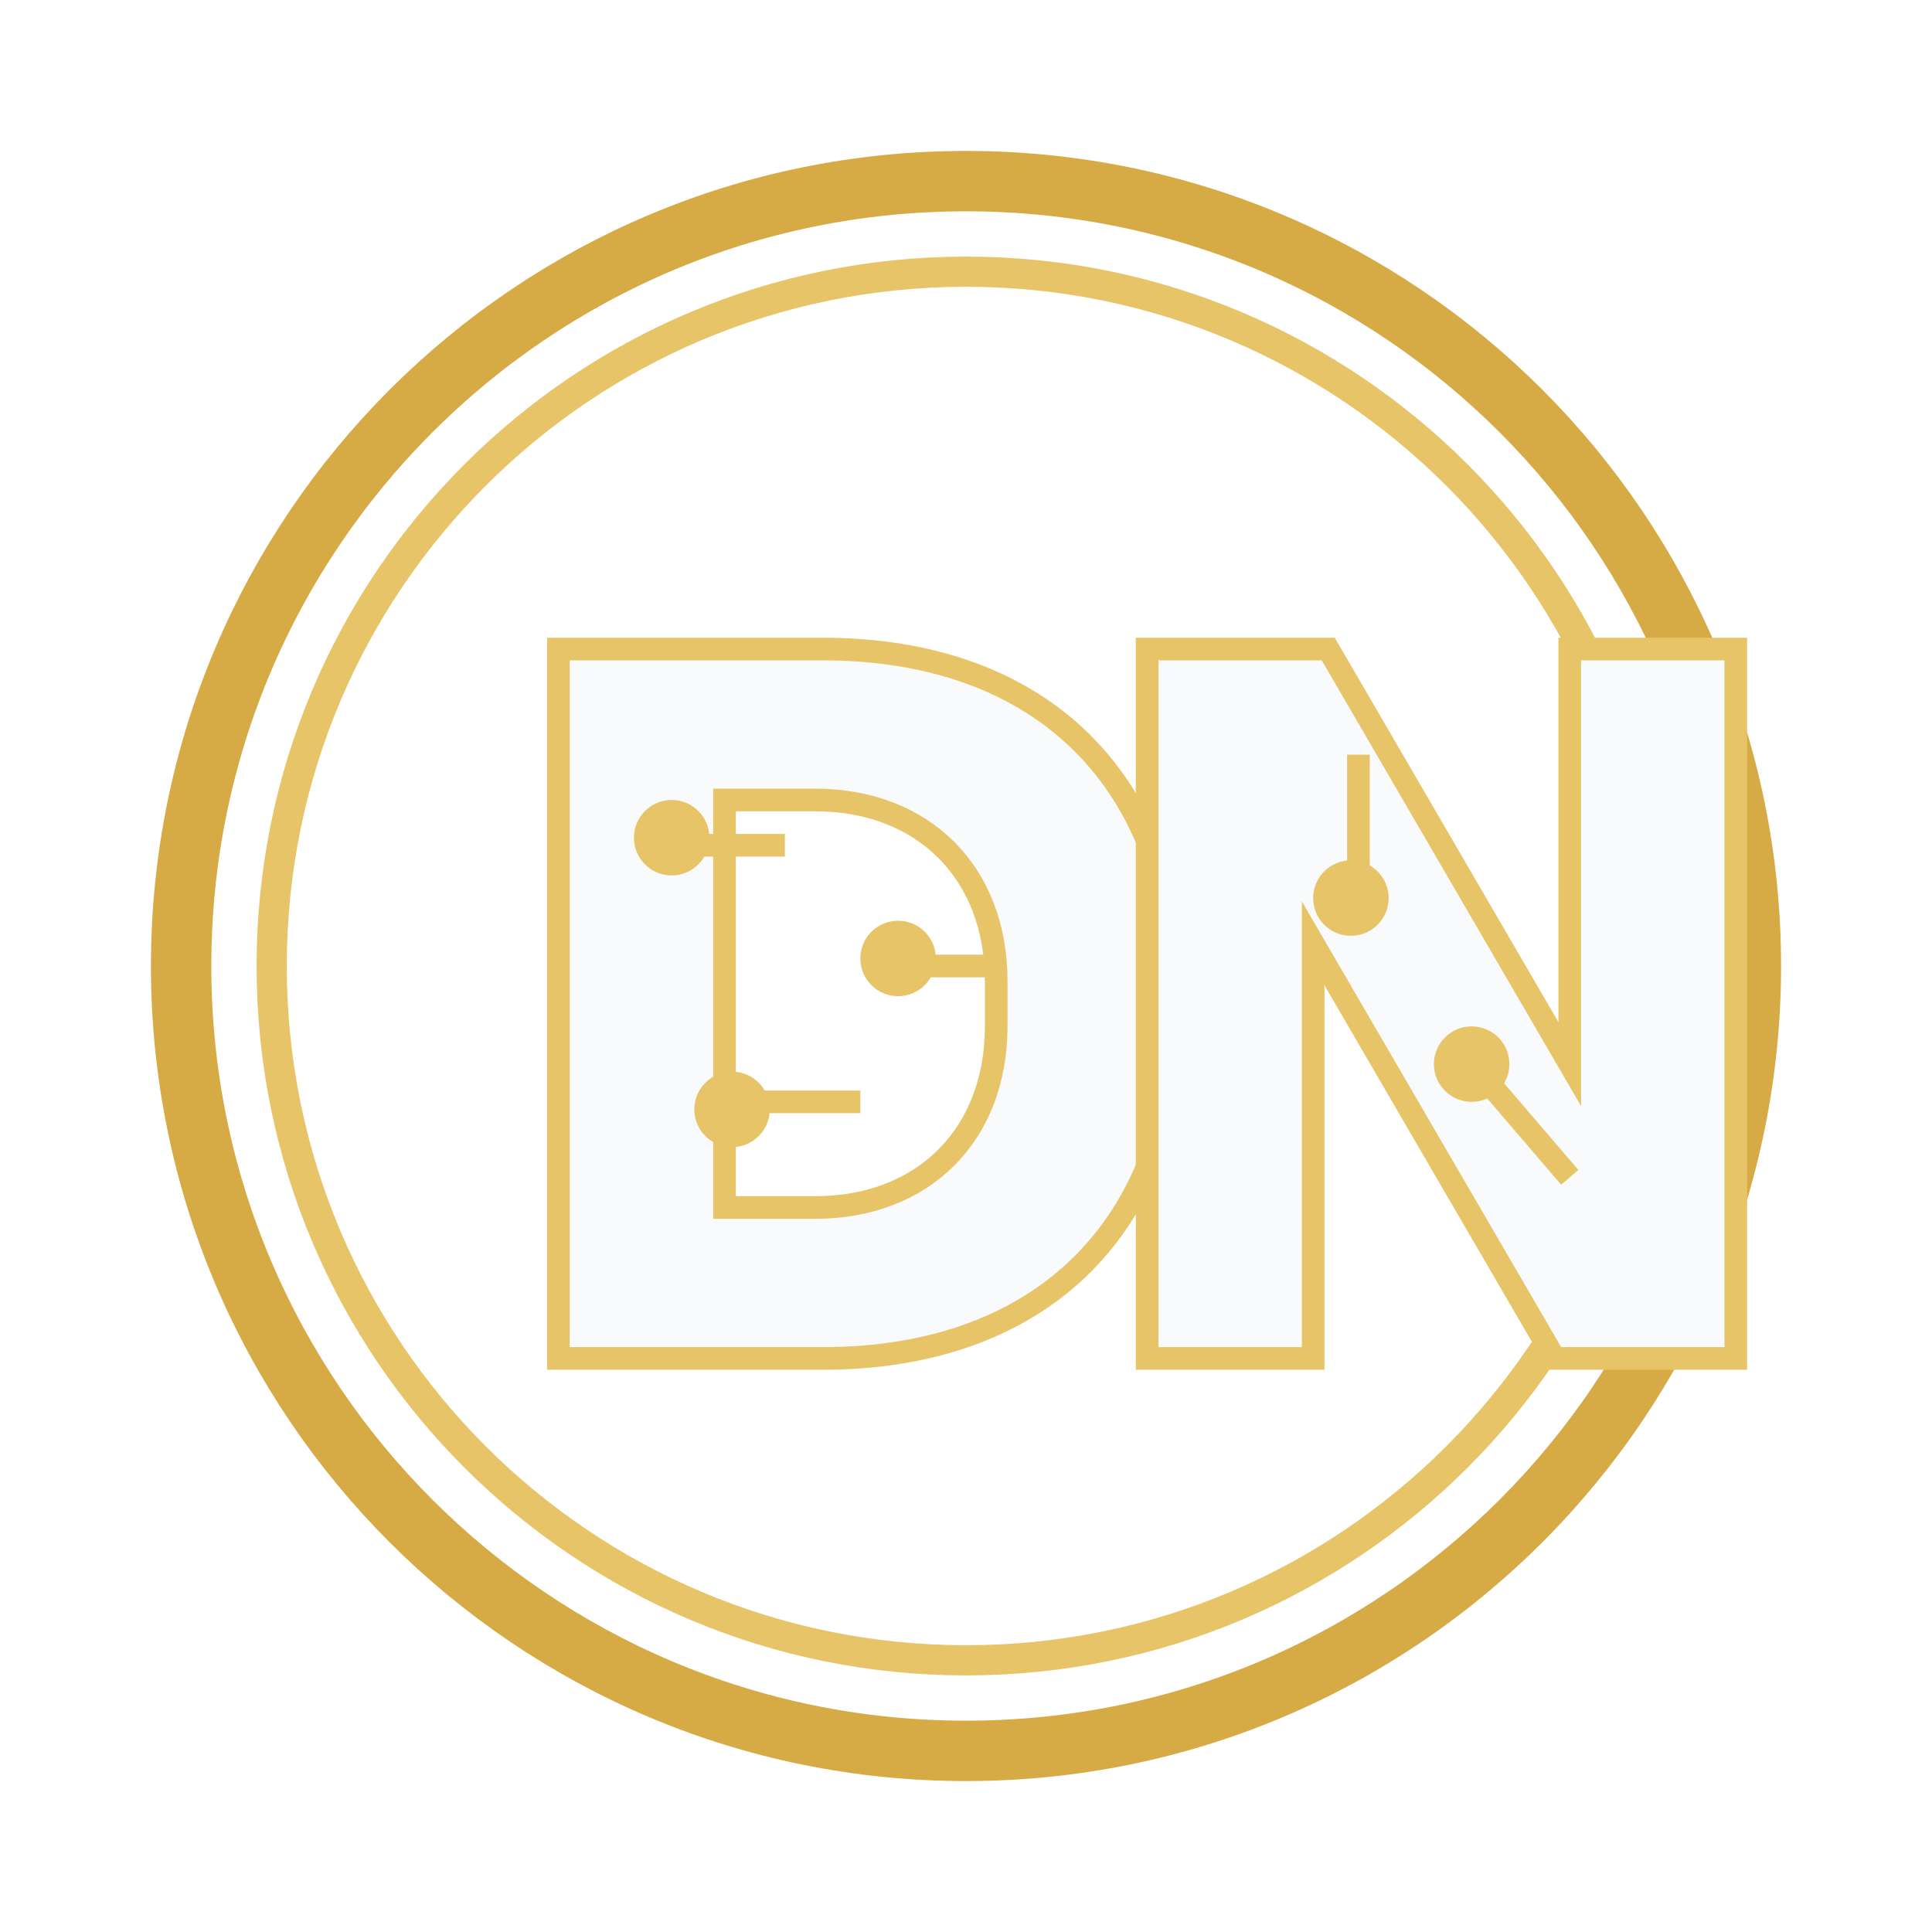
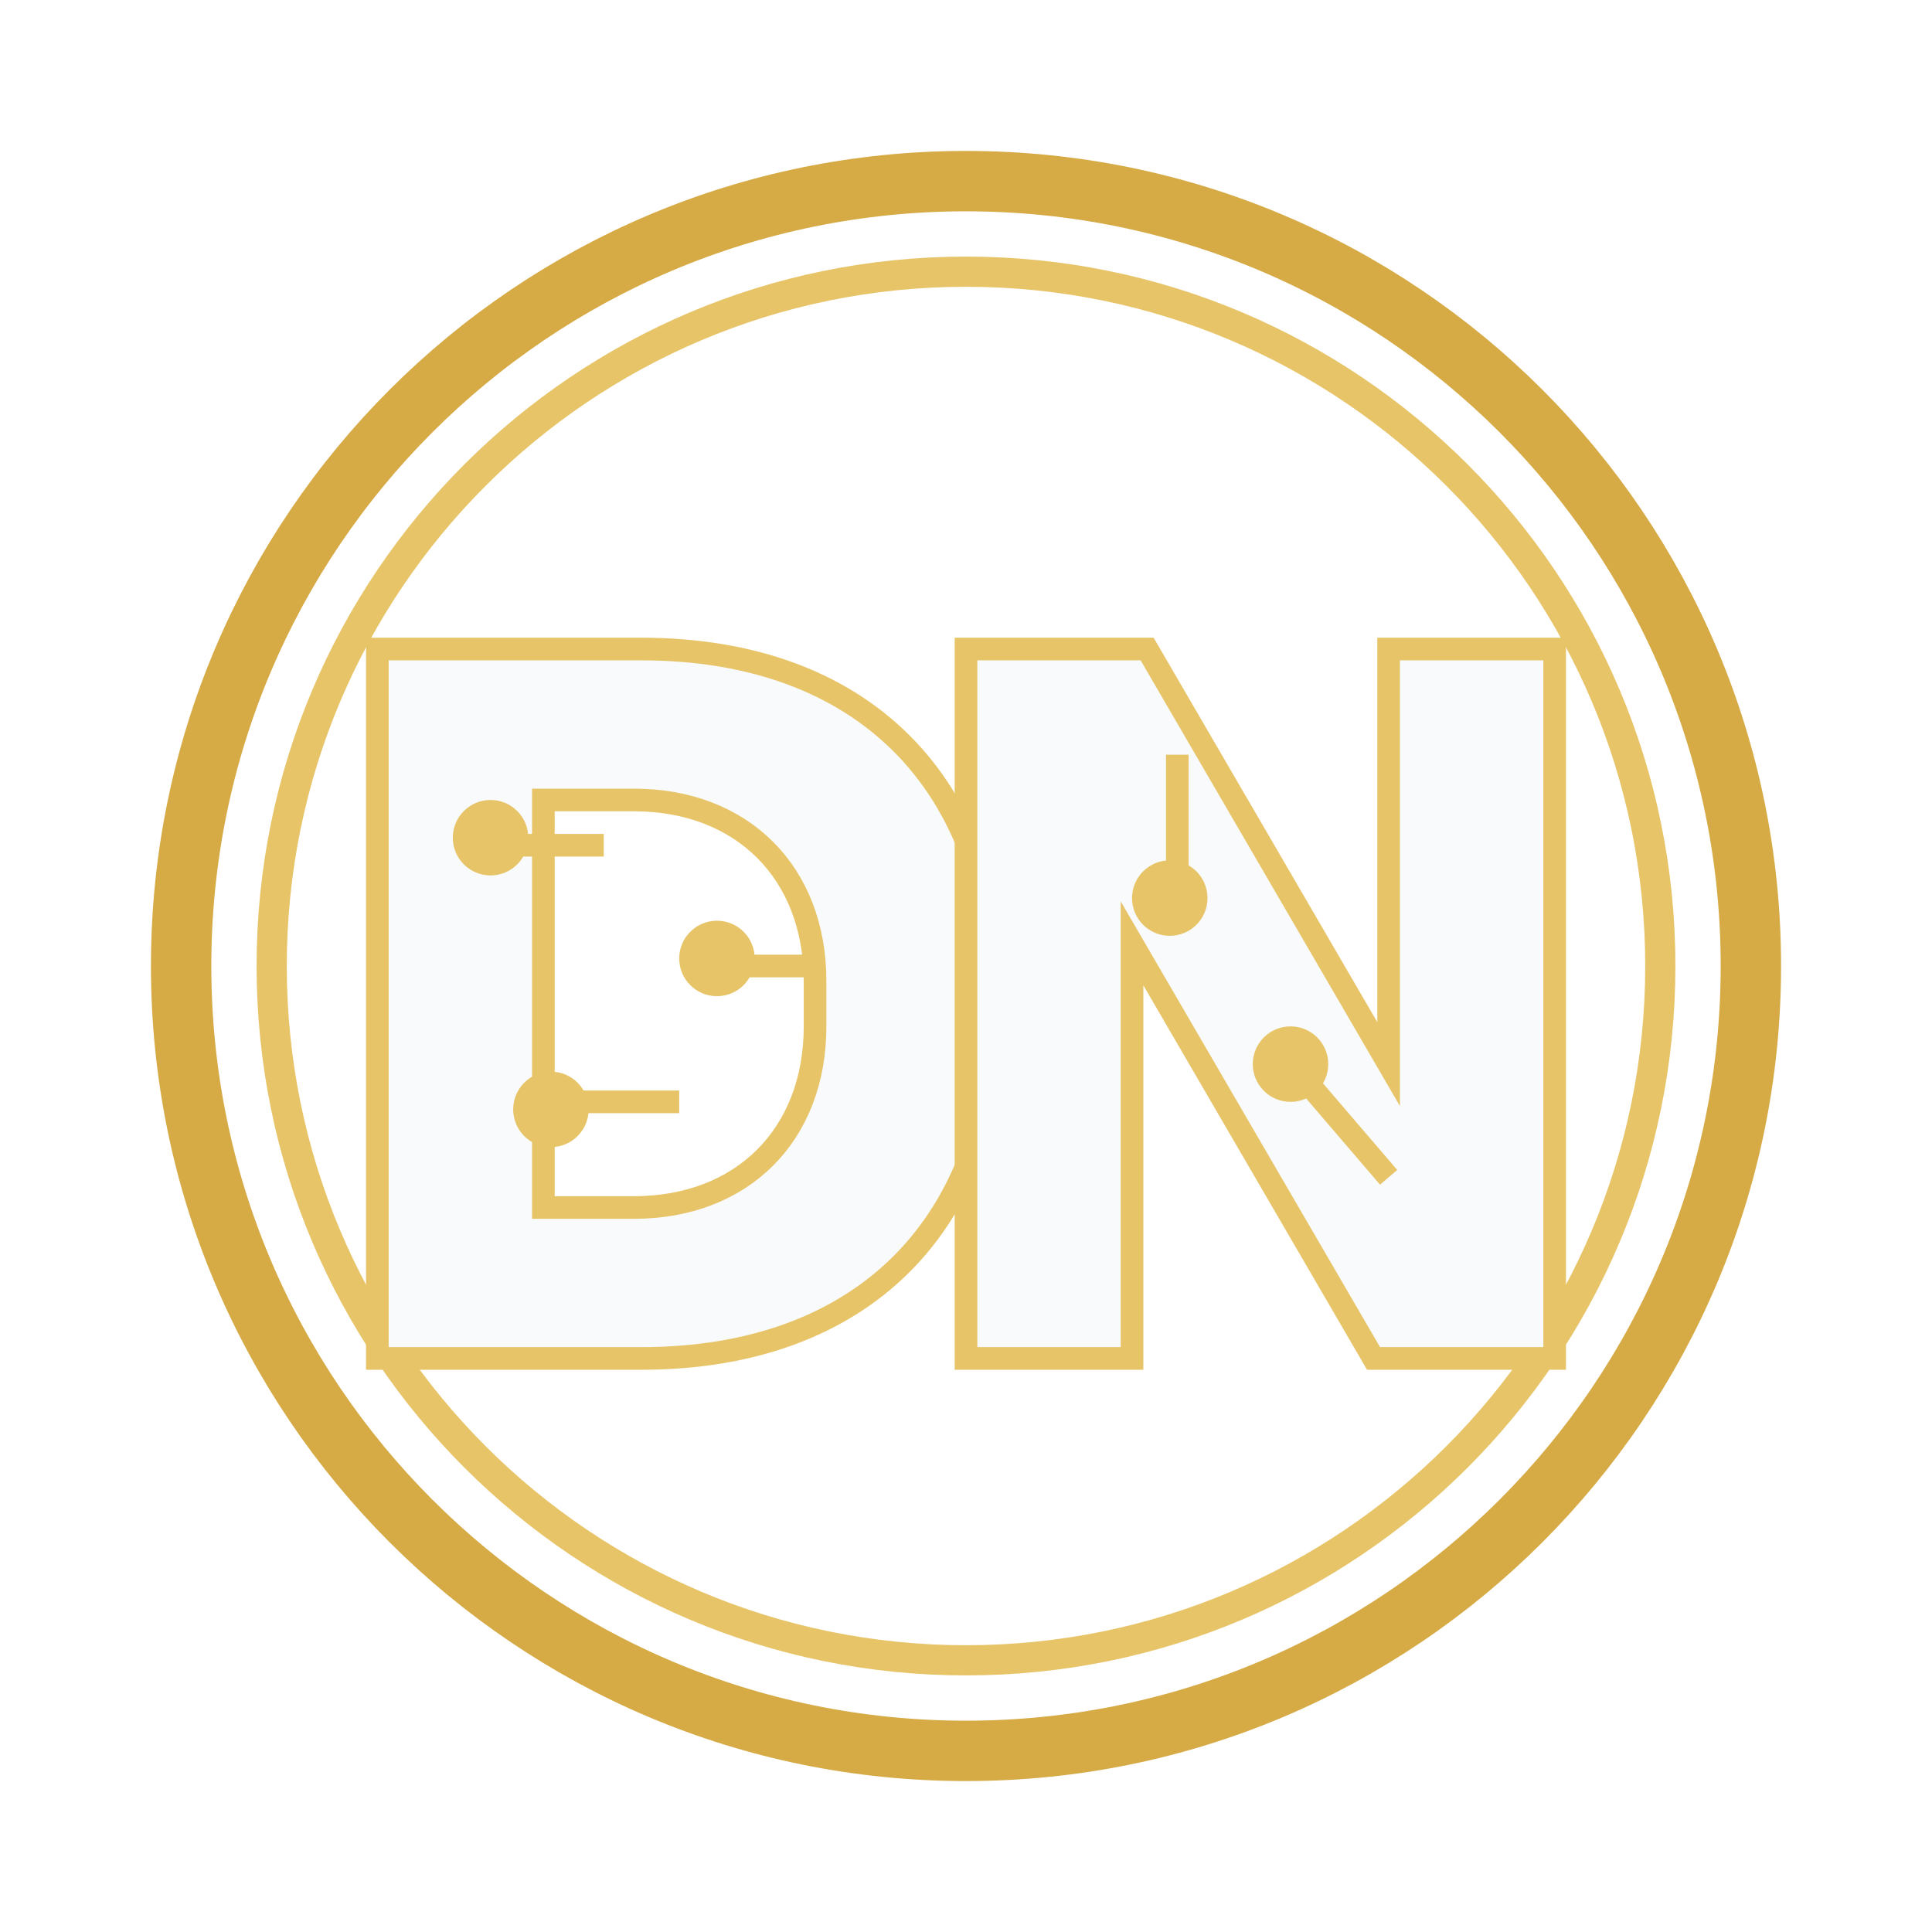
<svg xmlns="http://www.w3.org/2000/svg" width="128" height="128" viewBox="0 0 128 128" fill="none">
  <circle cx="64" cy="64" r="56" fill="rgba(255,255,255,0.06)" />
  <circle cx="64" cy="64" r="52" stroke="#D6AA45" stroke-width="4" />
  <circle cx="64" cy="64" r="46" stroke="#E7C468" stroke-width="2" />
-   <path d="M37 43H54.5C69.136 43 78 51.864 78 66.5C78 81.136 69.136 90 54.5 90H37V43ZM48 53V80H54C61.18 80 66 75.18 66 68V65C66 57.82 61.18 53 54 53H48Z" fill="#F8FAFC" stroke="#E7C468" stroke-width="1.5" />
-   <path d="M76 43H88L104 70.5V43H115V90H103L87 62.5V90H76V43Z" fill="#F8FAFC" stroke="#E7C468" stroke-width="1.5" />
-   <circle cx="44.5" cy="55.5" r="2.5" fill="#E7C468" />
-   <circle cx="48.5" cy="73.5" r="2.5" fill="#E7C468" />
-   <circle cx="59.5" cy="63.5" r="2.5" fill="#E7C468" />
-   <circle cx="89.5" cy="59.5" r="2.5" fill="#E7C468" />
-   <circle cx="97.5" cy="70.5" r="2.5" fill="#E7C468" />
-   <path d="M45 56L52 56" stroke="#E7C468" stroke-width="1.5" />
-   <path d="M49 73L57 73" stroke="#E7C468" stroke-width="1.5" />
-   <path d="M60 64L66 64" stroke="#E7C468" stroke-width="1.5" />
-   <path d="M90 60L90 50" stroke="#E7C468" stroke-width="1.5" />
-   <path d="M98 71L104 78" stroke="#E7C468" stroke-width="1.5" />
+   <g transform="translate(-12 0)">
+     <path d="M37 43H54.5C69.136 43 78 51.864 78 66.5C78 81.136 69.136 90 54.5 90H37V43ZM48 53V80H54C61.18 80 66 75.18 66 68V65C66 57.82 61.18 53 54 53H48Z" fill="#F8FAFC" stroke="#E7C468" stroke-width="1.5" />
+     <path d="M76 43H88L104 70.5V43H115V90H103L87 62.5V90H76V43Z" fill="#F8FAFC" stroke="#E7C468" stroke-width="1.5" />
+     <circle cx="44.5" cy="55.5" r="2.5" fill="#E7C468" />
+     <circle cx="48.5" cy="73.5" r="2.5" fill="#E7C468" />
+     <circle cx="59.5" cy="63.5" r="2.5" fill="#E7C468" />
+     <circle cx="89.5" cy="59.5" r="2.5" fill="#E7C468" />
+     <circle cx="97.5" cy="70.5" r="2.5" fill="#E7C468" />
+     <path d="M45 56L52 56" stroke="#E7C468" stroke-width="1.5" />
+     <path d="M49 73L57 73" stroke="#E7C468" stroke-width="1.5" />
+     <path d="M60 64L66 64" stroke="#E7C468" stroke-width="1.5" />
+     <path d="M90 60L90 50" stroke="#E7C468" stroke-width="1.5" />
+     <path d="M98 71L104 78" stroke="#E7C468" stroke-width="1.5" />
+   </g>
</svg>
